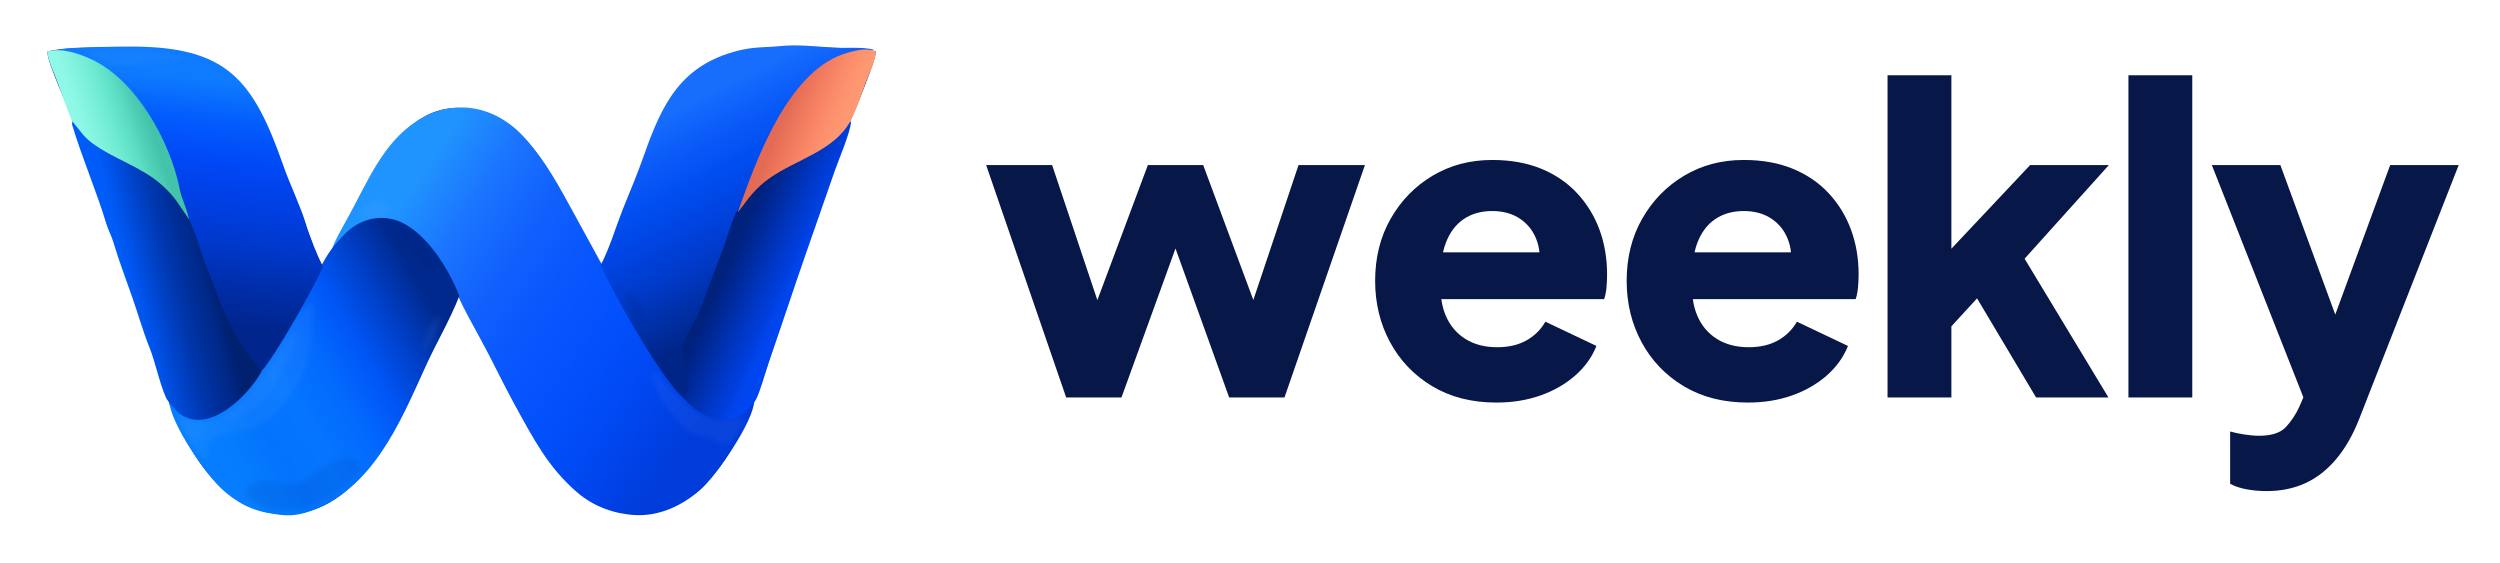
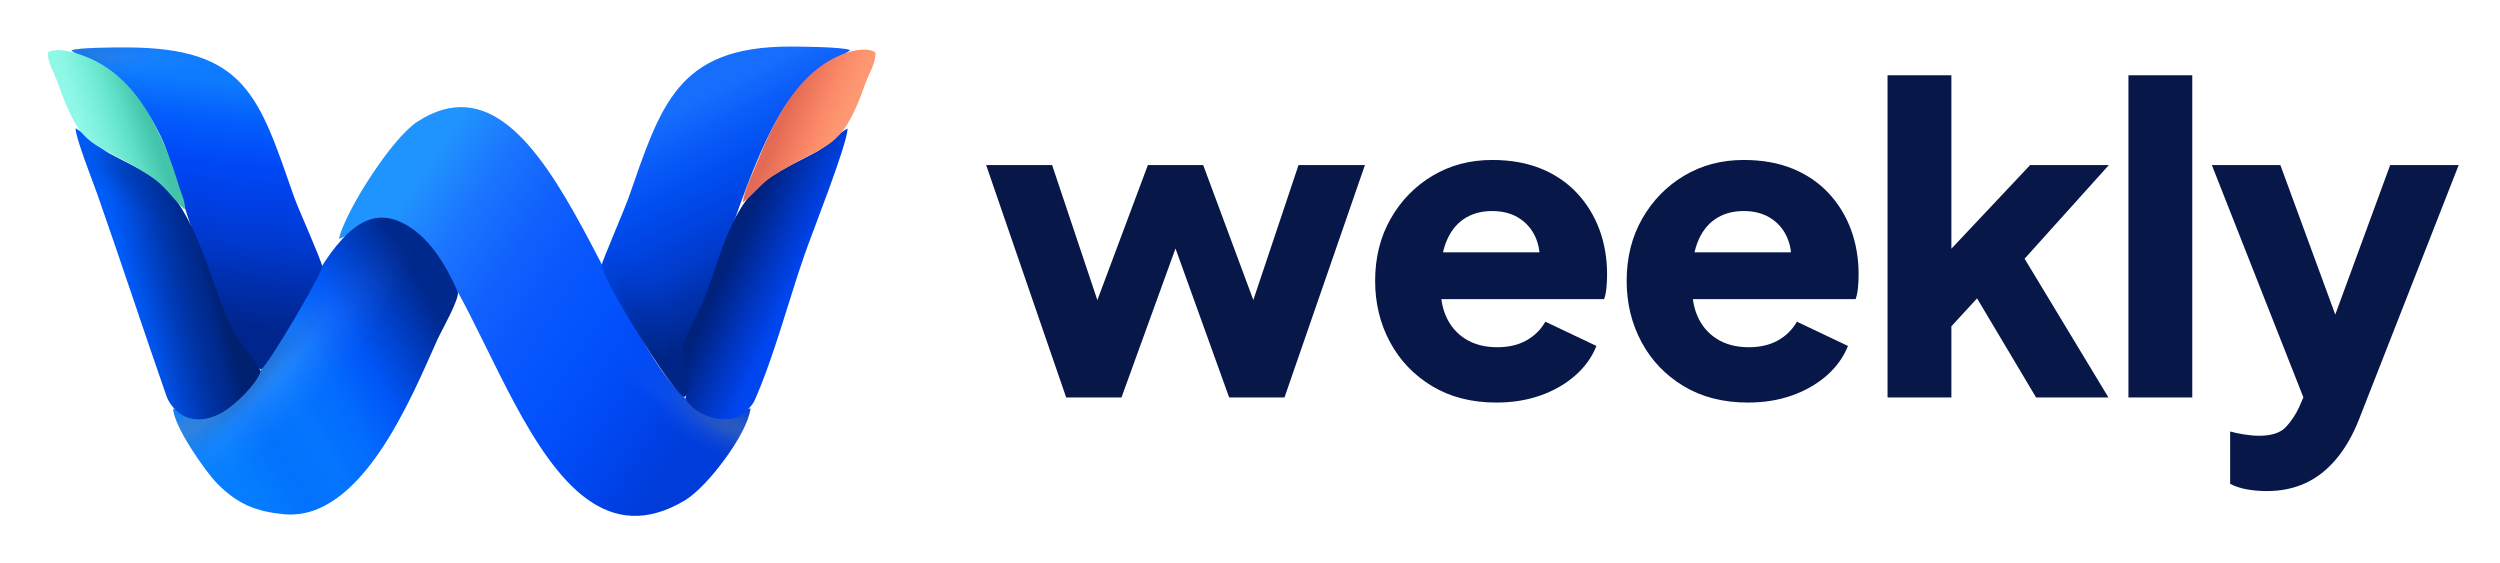
<svg xmlns="http://www.w3.org/2000/svg" viewBox="-60 -579 3642 820" role="img" aria-label="weekly">
  <g transform="translate(-192.66 -975.22) scale(1.2844)">
    <defs>
      <linearGradient id="face1" gradientUnits="userSpaceOnUse" x1="1015.5" y1="673.8" x2="605.8" y2="402.0">
        <stop offset="0.000" stop-color="#003cda" />
        <stop offset="0.071" stop-color="#003cda" />
        <stop offset="0.214" stop-color="#0046ef" />
        <stop offset="0.357" stop-color="#0250fc" />
        <stop offset="0.500" stop-color="#0856fd" />
        <stop offset="0.643" stop-color="#1160fd" />
        <stop offset="0.786" stop-color="#1b75fe" />
        <stop offset="0.929" stop-color="#2094fe" />
        <stop offset="1.000" stop-color="#2094fe" />
      </linearGradient>
+       <radialGradient id="face1-s0" gradientUnits="userSpaceOnUse" cx="934.3" cy="792.0" r="152.6" gradientTransform="translate(934.3 792.0) rotate(-144.8) scale(1 0.288) translate(-934.3 -792.0)">
+         <stop offset="0.00" stop-color="#9cd0ff" stop-opacity="0.126" />
+         <stop offset="0.20" stop-color="#9cd0ff" stop-opacity="0.111" />
+         <stop offset="0.40" stop-color="#9cd0ff" stop-opacity="0.076" />
+         <stop offset="0.60" stop-color="#9cd0ff" stop-opacity="0.041" />
+         <stop offset="0.80" stop-color="#9cd0ff" stop-opacity="0.017" />
+         <stop offset="1.00" stop-color="#9cd0ff" stop-opacity="0.000" />
+       </radialGradient>
+       <radialGradient id="face1-s1" gradientUnits="userSpaceOnUse" cx="943.7" cy="798.3" r="70.3" gradientTransform="translate(943.7 798.3) rotate(-141.3) scale(1 0.604) translate(-943.7 -798.3)">
+         <stop offset="0.00" stop-color="#00103a" stop-opacity="0.156" />
+         <stop offset="0.20" stop-color="#00103a" stop-opacity="0.137" />
+         <stop offset="0.40" stop-color="#00103a" stop-opacity="0.094" />
+         <stop offset="0.60" stop-color="#00103a" stop-opacity="0.050" />
+         <stop offset="0.80" stop-color="#00103a" stop-opacity="0.021" />
+         <stop offset="1.00" stop-color="#00103a" stop-opacity="0.000" />
+       </radialGradient>
+       <radialGradient id="face1-s2" gradientUnits="userSpaceOnUse" cx="936.3" cy="791.3" r="89.8" gradientTransform="translate(936.3 791.3) rotate(-167.3) scale(1 0.364) translate(-936.3 -791.3)">
+         <stop offset="0.00" stop-color="#9cd0ff" stop-opacity="0.116" />
+         <stop offset="0.20" stop-color="#9cd0ff" stop-opacity="0.102" />
+         <stop offset="0.40" stop-color="#9cd0ff" stop-opacity="0.070" />
+         <stop offset="0.60" stop-color="#9cd0ff" stop-opacity="0.037" />
+         <stop offset="0.80" stop-color="#9cd0ff" stop-opacity="0.016" />
+         <stop offset="1.00" stop-color="#9cd0ff" stop-opacity="0.000" />
+       </radialGradient>
+       <radialGradient id="face1-s3" gradientUnits="userSpaceOnUse" cx="915.0" cy="781.3" r="67.1" gradientTransform="translate(915.0 781.3) rotate(-153.6) scale(1 0.333) translate(-915.0 -781.3)">
+         <stop offset="0.00" stop-color="#00103a" stop-opacity="0.181" />
+         <stop offset="0.20" stop-color="#00103a" stop-opacity="0.160" />
+         <stop offset="0.40" stop-color="#00103a" stop-opacity="0.110" />
+         <stop offset="0.60" stop-color="#00103a" stop-opacity="0.059" />
+         <stop offset="0.80" stop-color="#00103a" stop-opacity="0.025" />
+         <stop offset="1.00" stop-color="#00103a" stop-opacity="0.000" />
+       </radialGradient>
+       <radialGradient id="face1-s4" gradientUnits="userSpaceOnUse" cx="933.0" cy="791.3" r="135.0" gradientTransform="translate(933.0 791.3) rotate(-153.3) scale(1 0.155) translate(-933.0 -791.3)">
+         <stop offset="0.00" stop-color="#9cd0ff" stop-opacity="0.102" />
+         <stop offset="0.20" stop-color="#9cd0ff" stop-opacity="0.090" />
+         <stop offset="0.40" stop-color="#9cd0ff" stop-opacity="0.062" />
+         <stop offset="0.60" stop-color="#9cd0ff" stop-opacity="0.033" />
+         <stop offset="0.80" stop-color="#9cd0ff" stop-opacity="0.014" />
+         <stop offset="1.00" stop-color="#9cd0ff" stop-opacity="0.000" />
+       </radialGradient>
      <clipPath id="c_face1">
-         <path d="M479.4 592.5C484.3 589.9 488.9 582.3 493.3 577.3C508.0 561.1 527.9 554.1 549.3 558.4C563.2 561.2 584.2 579.4 592.1 590.7C603.8 607.4 614.3 625.4 622.7 644.0C629.5 659.1 640.0 677.9 648.1 692.7C661.4 716.9 673.3 742.3 686.7 766.7C707.8 804.9 724.4 838.5 758.7 867.6C776.9 883.1 800.4 891.5 824.0 892.7C851.8 894.1 878.3 881.4 898.7 863.0C916.1 847.3 958.7 785.5 958.7 762.9C946.3 771.6 947.5 781.6 926.3 782.7C906.8 783.6 888.0 769.1 875.7 755.3C848.3 725.0 829.6 688.2 810.1 652.7C791.8 619.4 773.7 586.0 755.4 552.7C737.6 520.4 723.3 492.5 698.3 464.7C665.4 428.1 617.4 418.9 575.7 446.0C537.4 470.9 520.0 515.0 498.9 553.3C493.8 562.7 481.6 583.6 479.4 592.5Z" />
+         <path d="M488.0 579.2C508.9 573.3 512.8 549.6 550.0 558.9C650.7 584.1 704.8 981.2 880.3 875.9C906.0 860.4 950.6 801.2 954.6 771.7C940.8 775.1 935.8 786.8 915.7 781.7C802.0 753.3 734.9 343.6 576.7 446.5C547.8 465.2 496.1 546.1 487.7 578.9Z" />
      </clipPath>
      <linearGradient id="face2" gradientUnits="userSpaceOnUse" x1="179.2" y1="-104.3" x2="-108.6" y2="63.2">
        <stop offset="0.000" stop-color="#00298e" />
        <stop offset="0.071" stop-color="#00298e" />
        <stop offset="0.214" stop-color="#003fc7" />
        <stop offset="0.357" stop-color="#0056f6" />
        <stop offset="0.500" stop-color="#036bfe" />
        <stop offset="0.643" stop-color="#0575fe" />
        <stop offset="0.786" stop-color="#0373fd" />
        <stop offset="0.929" stop-color="#057dfe" />
        <stop offset="1.000" stop-color="#057dfe" />
      </linearGradient>
+       <radialGradient id="face2-s0" gradientUnits="userSpaceOnUse" cx="404.7" cy="739.3" r="229.4" gradientTransform="translate(404.7 739.3) rotate(135.9) scale(1 0.252) translate(-404.7 -739.3)">
+         <stop offset="0.00" stop-color="#9cd0ff" stop-opacity="0.173" />
+         <stop offset="0.20" stop-color="#9cd0ff" stop-opacity="0.152" />
+         <stop offset="0.40" stop-color="#9cd0ff" stop-opacity="0.105" />
+         <stop offset="0.60" stop-color="#9cd0ff" stop-opacity="0.056" />
+         <stop offset="0.80" stop-color="#9cd0ff" stop-opacity="0.023" />
+         <stop offset="1.00" stop-color="#9cd0ff" stop-opacity="0.000" />
+       </radialGradient>
+       <radialGradient id="face2-s1" gradientUnits="userSpaceOnUse" cx="387.0" cy="744.7" r="132.2" gradientTransform="translate(387.0 744.7) rotate(132.2) scale(1 0.178) translate(-387.0 -744.7)">
+         <stop offset="0.00" stop-color="#00103a" stop-opacity="0.182" />
+         <stop offset="0.20" stop-color="#00103a" stop-opacity="0.160" />
+         <stop offset="0.40" stop-color="#00103a" stop-opacity="0.110" />
+         <stop offset="0.60" stop-color="#00103a" stop-opacity="0.059" />
+         <stop offset="0.80" stop-color="#00103a" stop-opacity="0.025" />
+         <stop offset="1.00" stop-color="#00103a" stop-opacity="0.000" />
+       </radialGradient>
+       <radialGradient id="face2-s2" gradientUnits="userSpaceOnUse" cx="317.0" cy="792.0" r="227.3" gradientTransform="translate(317.0 792.0) rotate(137.4) scale(1 0.156) translate(-317.0 -792.0)">
+         <stop offset="0.00" stop-color="#9cd0ff" stop-opacity="0.116" />
+         <stop offset="0.20" stop-color="#9cd0ff" stop-opacity="0.103" />
+         <stop offset="0.40" stop-color="#9cd0ff" stop-opacity="0.070" />
+         <stop offset="0.60" stop-color="#9cd0ff" stop-opacity="0.038" />
+         <stop offset="0.80" stop-color="#9cd0ff" stop-opacity="0.016" />
+         <stop offset="1.00" stop-color="#9cd0ff" stop-opacity="0.000" />
+       </radialGradient>
+       <radialGradient id="face2-s3" gradientUnits="userSpaceOnUse" cx="331.0" cy="780.0" r="140.8" gradientTransform="translate(331.0 780.0) rotate(136.1) scale(1 0.209) translate(-331.0 -780.0)">
+         <stop offset="0.00" stop-color="#00103a" stop-opacity="0.200" />
+         <stop offset="0.20" stop-color="#00103a" stop-opacity="0.176" />
+         <stop offset="0.40" stop-color="#00103a" stop-opacity="0.121" />
+         <stop offset="0.60" stop-color="#00103a" stop-opacity="0.065" />
+         <stop offset="0.80" stop-color="#00103a" stop-opacity="0.027" />
+         <stop offset="1.00" stop-color="#00103a" stop-opacity="0.000" />
+       </radialGradient>
+       <radialGradient id="face2-s4" gradientUnits="userSpaceOnUse" cx="318.3" cy="792.7" r="183.5" gradientTransform="translate(318.3 792.7) rotate(143.4) scale(1 0.166) translate(-318.3 -792.7)">
+         <stop offset="0.00" stop-color="#9cd0ff" stop-opacity="0.166" />
+         <stop offset="0.20" stop-color="#9cd0ff" stop-opacity="0.147" />
+         <stop offset="0.40" stop-color="#9cd0ff" stop-opacity="0.101" />
+         <stop offset="0.60" stop-color="#9cd0ff" stop-opacity="0.054" />
+         <stop offset="0.80" stop-color="#9cd0ff" stop-opacity="0.023" />
+         <stop offset="1.00" stop-color="#9cd0ff" stop-opacity="0.000" />
+       </radialGradient>
      <clipPath id="c_face2">
-         <path d="M294.7 762.0C296.6 788.6 336.6 847.8 357.7 865.7C379.4 884.2 396.8 889.9 424.3 892.7C434.6 893.7 444.8 891.9 454.3 888.5C525.0 863.8 556.3 789.9 585.1 726.0C597.2 699.1 613.9 671.1 624.3 644.0C612.5 614.0 587.8 573.8 558.0 560.4C536.6 550.8 512.9 556.2 496.0 572.3C490.8 577.3 481.9 587.3 477.9 593.0C450.1 632.6 379.0 809.2 315.0 780.4C304.2 775.6 302.1 769.3 295.0 761.9Z" />
+         <path d="M299.7 772.1C300.3 791.3 335.8 843.1 350.0 857.3C372.8 880.2 393.3 888.5 424.7 891.7C513.1 900.5 569.9 759.3 599.4 693.7C603.8 683.8 625.6 646.1 622.4 639.0C608.7 608.6 588.9 574.3 557.3 560.1C467.2 519.5 428.8 750.6 341.7 781.1C320.1 788.7 313.1 774.6 299.7 772.1Z" />
      </clipPath>
      <linearGradient id="face3" gradientUnits="userSpaceOnUse" x1="477.2" y1="932.0" x2="346.5" y2="676.8">
        <stop offset="0.000" stop-color="#002588" />
        <stop offset="0.071" stop-color="#002588" />
        <stop offset="0.214" stop-color="#0030a9" />
        <stop offset="0.357" stop-color="#003bcb" />
        <stop offset="0.500" stop-color="#0044e2" />
        <stop offset="0.643" stop-color="#014ff1" />
        <stop offset="0.786" stop-color="#0b5cf9" />
        <stop offset="0.929" stop-color="#176efd" />
        <stop offset="1.000" stop-color="#176efd" />
      </linearGradient>
+       <radialGradient id="face3-s0" gradientUnits="userSpaceOnUse" cx="827.3" cy="665.0" r="92.5" gradientTransform="translate(827.3 665.0) rotate(64.7) scale(1 0.352) translate(-827.3 -665.0)">
+         <stop offset="0.00" stop-color="#00103a" stop-opacity="0.112" />
+         <stop offset="0.20" stop-color="#00103a" stop-opacity="0.099" />
+         <stop offset="0.40" stop-color="#00103a" stop-opacity="0.068" />
+         <stop offset="0.60" stop-color="#00103a" stop-opacity="0.036" />
+         <stop offset="0.80" stop-color="#00103a" stop-opacity="0.015" />
+         <stop offset="1.00" stop-color="#00103a" stop-opacity="0.000" />
+       </radialGradient>
      <clipPath id="c_face3">
-         <path d="M784.7 609.0C796.6 637.7 857.9 746.6 880.3 760.9C882.9 757.1 885.9 752.2 886.6 747.3C887.0 744.7 880.0 704.7 878.9 701.3C888.1 679.1 900.3 659.1 908.7 635.3C919.1 605.5 931.8 575.5 942.1 546.0C959.9 495.3 988.4 419.0 1032.0 386.3C1042.8 378.2 1059.9 368.1 1073.3 366.1C1080.2 365.0 1087.5 366.3 1094.5 364.9C1081.4 361.0 1058.2 363.8 1043.7 362.3C1026.9 360.7 1005.9 359.0 989.0 360.7C971.9 362.4 958.5 361.4 941.0 365.8C875.7 382.1 854.3 425.9 833.8 484.3C826.6 504.9 817.7 526.0 809.5 546.3C801.6 566.3 794.6 590.3 784.7 609.0Z" />
+         <path d="M879.3 758.9C898.1 745.4 872.2 712.4 882.1 694.3C926.0 614.4 954.3 466.1 1013.0 404.3C1023.0 393.9 1033.6 383.6 1046.3 376.6C1053.4 372.7 1061.8 370.5 1067.6 365.3C1059.7 361.7 1011.5 361.3 999.3 361.3C871.0 361.3 852.8 428.2 815.8 534.0C812.4 543.8 785.8 606.1 785.7 609.0C785.0 622.4 863.7 750.8 879.0 758.9Z" />
      </clipPath>
      <linearGradient id="face4" gradientUnits="userSpaceOnUse" x1="-34.9" y1="337.3" x2="-67.9" y2="656.0">
        <stop offset="0.000" stop-color="#0e7bfe" />
        <stop offset="0.071" stop-color="#0e7bfe" />
        <stop offset="0.214" stop-color="#035cfd" />
        <stop offset="0.357" stop-color="#0048f6" />
        <stop offset="0.500" stop-color="#003fe3" />
        <stop offset="0.643" stop-color="#0038cb" />
        <stop offset="0.786" stop-color="#002eaa" />
        <stop offset="0.929" stop-color="#00258d" />
        <stop offset="1.000" stop-color="#00258d" />
      </linearGradient>
+       <radialGradient id="face4-s0" gradientUnits="userSpaceOnUse" cx="227.7" cy="371.3" r="124.9" gradientTransform="translate(227.7 371.3) rotate(-177.9) scale(1 0.176) translate(-227.7 -371.3)">
+         <stop offset="0.00" stop-color="#9cd0ff" stop-opacity="0.103" />
+         <stop offset="0.20" stop-color="#9cd0ff" stop-opacity="0.091" />
+         <stop offset="0.40" stop-color="#9cd0ff" stop-opacity="0.063" />
+         <stop offset="0.60" stop-color="#9cd0ff" stop-opacity="0.034" />
+         <stop offset="0.80" stop-color="#9cd0ff" stop-opacity="0.014" />
+         <stop offset="1.00" stop-color="#9cd0ff" stop-opacity="0.000" />
+       </radialGradient>
+       <radialGradient id="face4-s1" gradientUnits="userSpaceOnUse" cx="198.3" cy="372.7" r="80.5" gradientTransform="translate(198.3 372.7) rotate(174.8) scale(1 0.324) translate(-198.3 -372.7)">
+         <stop offset="0.00" stop-color="#00103a" stop-opacity="0.139" />
+         <stop offset="0.20" stop-color="#00103a" stop-opacity="0.123" />
+         <stop offset="0.40" stop-color="#00103a" stop-opacity="0.084" />
+         <stop offset="0.60" stop-color="#00103a" stop-opacity="0.045" />
+         <stop offset="0.80" stop-color="#00103a" stop-opacity="0.019" />
+         <stop offset="1.00" stop-color="#00103a" stop-opacity="0.000" />
+       </radialGradient>
+       <radialGradient id="face4-s2" gradientUnits="userSpaceOnUse" cx="216.3" cy="370.7" r="46.6" gradientTransform="translate(216.3 370.7) rotate(-172.1) scale(1 0.395) translate(-216.3 -370.7)">
+         <stop offset="0.00" stop-color="#9cd0ff" stop-opacity="0.069" />
+         <stop offset="0.20" stop-color="#9cd0ff" stop-opacity="0.061" />
+         <stop offset="0.40" stop-color="#9cd0ff" stop-opacity="0.042" />
+         <stop offset="0.60" stop-color="#9cd0ff" stop-opacity="0.022" />
+         <stop offset="0.80" stop-color="#9cd0ff" stop-opacity="0.009" />
+         <stop offset="1.00" stop-color="#9cd0ff" stop-opacity="0.000" />
+       </radialGradient>
      <clipPath id="c_face4">
-         <path d="M169.5 365.0C174.9 367.0 178.9 366.4 183.7 367.9C199.3 372.6 212.4 377.5 225.7 387.5C274.4 424.0 293.7 477.6 310.5 533.3C312.8 541.1 314.6 552.4 317.0 559.3C330.8 598.6 347.5 650.7 367.3 686.7C375.1 701.0 386.3 720.5 400.0 729.2C414.7 713.6 460.6 632.6 469.6 611.0C463.4 598.9 454.3 576.3 450.5 563.3C444.1 542.1 432.1 517.7 424.5 496.0C390.2 398.0 360.3 361.3 251.7 361.3C239.8 361.3 175.1 361.8 169.5 365.0Z" />
+         <path d="M184.1 365.7C190.3 370.9 200.2 373.2 208.0 376.7C229.0 386.2 248.7 404.6 261.8 423.3C273.2 439.7 284.8 458.4 291.5 477.3C308.0 524.5 359.1 709.5 399.3 727.6C407.5 723.0 469.3 617.5 468.7 610.7C468.0 603.8 441.6 545.4 437.0 532.3C397.0 417.9 382.4 362.3 246.3 362.3C235.0 362.3 191.4 362.3 184.1 365.7Z" />
      </clipPath>
      <linearGradient id="face5" gradientUnits="userSpaceOnUse" x1="199.4" y1="-47.1" x2="85.5" y2="-20.2">
        <stop offset="0.000" stop-color="#002070" />
        <stop offset="0.071" stop-color="#002070" />
        <stop offset="0.214" stop-color="#00298a" />
        <stop offset="0.357" stop-color="#002f9b" />
        <stop offset="0.500" stop-color="#0038b0" />
        <stop offset="0.643" stop-color="#0043c9" />
        <stop offset="0.786" stop-color="#0050e4" />
        <stop offset="0.929" stop-color="#005cf9" />
        <stop offset="1.000" stop-color="#005cf9" />
      </linearGradient>
+       <radialGradient id="face5-s0" gradientUnits="userSpaceOnUse" cx="238.7" cy="502.7" r="75.2" gradientTransform="translate(238.7 502.7) rotate(-146.0) scale(1 0.421) translate(-238.7 -502.7)">
+         <stop offset="0.00" stop-color="#00103a" stop-opacity="0.139" />
+         <stop offset="0.20" stop-color="#00103a" stop-opacity="0.123" />
+         <stop offset="0.40" stop-color="#00103a" stop-opacity="0.084" />
+         <stop offset="0.60" stop-color="#00103a" stop-opacity="0.045" />
+         <stop offset="0.80" stop-color="#00103a" stop-opacity="0.019" />
+         <stop offset="1.00" stop-color="#00103a" stop-opacity="0.000" />
+       </radialGradient>
      <clipPath id="c_face5">
-         <path d="M185.7 446.7C185.5 447.8 184.3 447.3 185.2 450.3C196.4 487.8 212.6 524.8 223.9 562.3C225.8 568.8 229.9 576.5 231.8 583.0C238.2 604.3 246.1 625.3 253.5 646.3C260.0 664.9 265.4 684.1 272.7 702.3C279.9 720.3 284.0 742.8 291.9 760.3C292.9 762.5 302.2 773.4 304.3 775.3C337.4 805.1 385.4 757.1 400.3 729.0C372.2 698.1 359.2 670.5 345.5 631.3C341.3 619.5 335.1 606.4 331.5 594.7C325.1 573.2 316.2 548.2 301.0 531.3C273.5 500.8 247.7 496.4 216.0 475.8C208.4 470.8 201.4 464.8 195.3 458.0C190.9 453.1 191.3 450.8 185.7 446.7Z" />
+         <path d="M189.0 454.1C189.0 465.0 209.1 515.6 214.1 530.0C240.7 605.8 265.7 682.2 292.2 758.0C294.0 763.1 297.4 768.0 301.0 772.0C316.7 789.4 340.5 786.1 358.3 774.5C371.2 766.2 394.2 744.2 399.0 729.7C392.6 715.5 372.9 696.3 363.6 675.7C341.1 625.7 324.7 545.5 281.7 513.2C264.7 500.5 245.5 492.4 227.0 482.3C215.1 475.7 195.4 456.6 189.0 454.1Z" />
      </clipPath>
      <linearGradient id="face6" gradientUnits="userSpaceOnUse" x1="1076.6" y1="482.9" x2="993.6" y2="445.7">
        <stop offset="0.000" stop-color="#0046f0" />
        <stop offset="0.071" stop-color="#0046f0" />
        <stop offset="0.214" stop-color="#003fde" />
        <stop offset="0.357" stop-color="#0039cb" />
        <stop offset="0.500" stop-color="#0033b8" />
        <stop offset="0.643" stop-color="#002da4" />
        <stop offset="0.786" stop-color="#002790" />
        <stop offset="0.929" stop-color="#00217c" />
        <stop offset="1.000" stop-color="#00217c" />
      </linearGradient>
-       <clipPath id="c_face6">
-         <path d="M877.0 700.7C878.2 705.4 885.3 744.0 884.9 746.7C884.2 751.6 881.3 756.1 879.5 760.7C895.1 779.8 928.0 794.6 949.3 775.3C950.7 774.1 960.0 763.2 960.6 762.0C966.2 750.9 971.2 731.2 975.5 718.7C989.3 679.4 1002.1 639.9 1015.8 600.7C1027.3 567.8 1038.7 534.9 1050.2 502.0C1055.5 486.9 1067.1 460.7 1068.8 446.1C1059.6 452.5 1053.8 465.0 1041.3 473.1C1012.2 492.1 978.6 502.0 954.7 528.7C950.7 533.1 940.4 546.0 937.6 550.7C935.0 555.0 927.7 578.1 925.5 584.7C917.7 606.8 908.6 628.5 900.8 650.7C894.7 668.1 884.8 684.0 877.0 700.7Z" />
-       </clipPath>
      <linearGradient id="mint" gradientUnits="userSpaceOnUse" x1="115.1" y1="-38.9" x2="32.3" y2="-10.9">
        <stop offset="0.000" stop-color="#42c3aa" />
        <stop offset="0.071" stop-color="#42c3aa" />
        <stop offset="0.214" stop-color="#4fd0b6" />
        <stop offset="0.357" stop-color="#5cddc4" />
        <stop offset="0.500" stop-color="#6ae7cf" />
        <stop offset="0.643" stop-color="#77eed8" />
        <stop offset="0.786" stop-color="#84f3df" />
        <stop offset="0.929" stop-color="#8ff8e6" />
        <stop offset="1.000" stop-color="#8ff8e6" />
      </linearGradient>
-       <clipPath id="c_mint">
-         <path d="M157.1 367.0C156.6 374.9 165.9 394.1 169.0 403.0C171.1 409.0 183.6 444.2 185.9 446.9C193.0 455.2 198.1 463.5 207.3 470.4C232.4 489.2 263.8 497.5 287.3 518.7C302.6 532.4 306.9 542.0 317.7 557.3C315.4 546.1 309.1 532.7 307.1 522.7C296.4 469.1 257.7 398.6 206.0 375.3C191.8 368.9 172.7 362.5 157.4 366.7Z" />
-       </clipPath>
      <linearGradient id="coral" gradientUnits="userSpaceOnUse" x1="1063.5" y1="447.5" x2="996.1" y2="419.1">
        <stop offset="0.000" stop-color="#fd9872" />
        <stop offset="0.071" stop-color="#fd9872" />
        <stop offset="0.214" stop-color="#fd916e" />
        <stop offset="0.357" stop-color="#fb8b6a" />
        <stop offset="0.500" stop-color="#f78365" />
        <stop offset="0.643" stop-color="#f17b5f" />
        <stop offset="0.786" stop-color="#ea7359" />
        <stop offset="0.929" stop-color="#e36b55" />
        <stop offset="1.000" stop-color="#e36b55" />
      </linearGradient>
-       <clipPath id="c_coral">
-         <path d="M940.5 548.9C952.8 533.0 959.1 522.5 976.7 510.2C1006.4 489.4 1049.3 479.6 1067.8 446.0C1073.7 435.2 1080.3 416.0 1084.5 404.0C1087.9 394.4 1097.5 375.4 1096.5 366.7C1085.8 362.0 1070.1 366.2 1059.3 370.0C996.0 392.2 960.9 490.1 940.3 548.8Z" />
-       </clipPath>
-       <filter id="hair" x="-5%" y="-5%" width="110%" height="110%">
-         <feGaussianBlur stdDeviation="0.6" />
-       </filter>
-       <filter id="soft" x="-5%" y="-5%" width="110%" height="110%">
-         <feGaussianBlur stdDeviation="3" />
-       </filter>
    </defs>
-     <path fill="#0b2f9a" d="M785.7 608.4C778.3 599.7 769.6 580.6 763.6 569.7C749.1 543.4 735.2 516.9 718.8 491.7C699.0 461.2 674.4 439.7 638.7 432.6C545.8 414.0 508.3 552.6 469.0 610.1C460.1 596.9 456.1 576.8 449.1 562.7C442.8 550.1 436.4 531.6 431.7 518.0C395.8 415.6 375.7 362.3 254.3 362.3C233.7 362.3 173.1 361.5 157.1 367.0C156.3 379.9 181.6 430.1 185.8 447.0C189.3 460.9 194.7 474.1 199.5 487.7C210.5 519.3 221.6 550.8 232.7 582.3C244.4 615.9 257.0 651.0 267.2 685.0C268.8 690.5 272.3 697.1 273.9 702.3C282.2 730.0 291.9 759.3 303.7 785.7C314.7 810.0 328.5 834.9 347.0 854.3C381.6 890.8 430.4 904.2 475.7 879.3C547.2 839.9 584.8 714.3 623.7 644.4C632.0 656.8 637.7 671.4 644.9 684.7C677.7 744.3 720.6 853.7 784.0 882.3C828.6 902.3 872.9 889.5 906.0 854.7C926.0 833.6 940.1 807.0 951.9 780.7C965.4 750.8 978.4 710.3 987.9 678.7C991.1 667.8 996.5 656.3 999.8 645.3C1013.5 599.7 1031.3 553.2 1047.1 508.0C1051.2 496.5 1056.7 483.3 1060.1 472.0C1062.5 464.2 1066.4 448.6 1069.3 442.0C1074.5 430.5 1097.5 375.2 1096.5 366.7C1090.0 363.3 1017.4 361.3 1004.7 361.3C904.4 361.3 867.9 390.0 834.8 484.7C826.9 507.2 816.4 529.6 808.5 552.0C803.3 566.8 793.6 596.1 785.7 608.4Z" />
-     <path fill="url(#face1)" d="M479.4 592.5C484.3 589.9 488.9 582.3 493.3 577.3C508.0 561.1 527.9 554.1 549.3 558.4C563.2 561.2 584.2 579.4 592.1 590.7C603.8 607.4 614.3 625.4 622.7 644.0C629.5 659.1 640.0 677.9 648.1 692.7C661.4 716.9 673.3 742.3 686.7 766.7C707.8 804.9 724.4 838.5 758.7 867.6C776.9 883.1 800.4 891.5 824.0 892.7C851.8 894.1 878.3 881.4 898.7 863.0C916.1 847.3 958.7 785.5 958.7 762.9C946.3 771.6 947.5 781.6 926.3 782.7C906.8 783.6 888.0 769.1 875.7 755.3C848.3 725.0 829.6 688.2 810.1 652.7C791.8 619.4 773.7 586.0 755.4 552.7C737.6 520.4 723.3 492.5 698.3 464.7C665.4 428.1 617.4 418.9 575.7 446.0C537.4 470.9 520.0 515.0 498.9 553.3C493.8 562.7 481.6 583.6 479.4 592.5Z" />
-     <g clip-path="url(#c_face1)">
-       <g filter="url(#soft)">
-         <path fill="#9cd0ff" fill-opacity="0.061" fill-rule="evenodd" d="M843.7 729.6C838.0 745.4 871.9 789.5 884.3 798.1C890.8 802.6 902.2 802.9 909.7 805.5C915.6 807.6 920.4 811.8 926.3 813.3C934.7 809.0 947.4 791.6 946.3 782.4C934.7 780.2 928.8 789.1 911.0 783.8C890.7 777.7 873.5 760.3 859.3 745.3C853.2 738.9 852.4 733.4 843.7 729.6ZM510.2 553.9C518.2 556.2 538.0 554.8 544.9 550.0C541.8 526.6 517.3 535.8 510.1 553.7Z" />
-       </g>
-       <g filter="url(#hair)" />
-     </g>
-     <path fill="url(#face2)" d="M294.7 762.0C296.6 788.6 336.6 847.8 357.7 865.7C379.4 884.2 396.8 889.9 424.3 892.7C434.6 893.7 444.8 891.9 454.3 888.5C525.0 863.8 556.3 789.9 585.1 726.0C597.2 699.1 613.9 671.1 624.3 644.0C612.5 614.0 587.8 573.8 558.0 560.4C536.6 550.8 512.9 556.2 496.0 572.3C490.8 577.3 481.9 587.3 477.9 593.0C450.1 632.6 379.0 809.2 315.0 780.4C304.2 775.6 302.1 769.3 295.0 761.9Z" />
-     <g clip-path="url(#c_face2)">
-       <g filter="url(#soft)">
-         <path fill="#9cd0ff" fill-opacity="0.064" fill-rule="evenodd" d="M583.3 707.4C590.8 701.1 605.1 677.6 602.3 666.8C590.1 667.2 583.6 697.3 583.1 707.2ZM305.3 779.8C302.4 791.1 327.0 826.6 337.3 830.5C342.5 820.0 334.0 815.3 344.7 805.7C351.6 799.4 384.7 797.3 394.0 793.1C415.7 783.3 441.4 748.5 449.1 726.3C452.3 717.4 456.0 692.4 457.0 682.3C457.8 673.9 459.7 657.4 457.6 649.8C448.4 654.2 442.4 665.7 436.8 674.3C415.9 706.4 378.6 773.3 341.3 784.5C326.5 788.9 316.0 779.1 305.3 779.8Z" />
-         <path fill="#9cd0ff" fill-opacity="0.048" fill-rule="evenodd" d="M309.0 784.1C309.0 791.9 318.0 807.0 325.3 810.6C327.7 807.8 336.8 794.3 338.1 791.3C335.1 790.0 311.8 784.2 309.0 784.1ZM354.5 785.6C376.2 786.7 403.6 764.2 415.0 746.7C418.6 741.2 419.3 734.4 422.4 728.7C429.4 715.9 442.2 698.9 438.7 683.6C428.9 688.6 417.1 711.4 410.5 721.7C394.3 746.6 374.7 765.0 354.5 785.6Z" />
-         <path fill="#00103a" fill-opacity="0.073" fill-rule="evenodd" d="M383.7 859.7C379.6 868.1 381.9 872.0 389.3 877.6C424.6 904.1 507.4 871.5 512.5 832.7C477.3 816.0 465.7 853.6 432.7 858.6C428.1 859.3 424.3 856.3 420.0 855.3C408.9 852.5 394.3 854.6 384.0 859.4ZM555.1 571.0C553.0 582.7 562.2 580.3 567.6 587.0C574.6 595.8 583.5 614.8 597.7 615.1C599.4 600.6 583.9 588.8 574.7 580.9C567.3 574.7 567.4 565.7 555.1 571.0Z" />
-       </g>
-       <g filter="url(#hair)" />
-     </g>
-     <path fill="url(#face3)" d="M784.7 609.0C796.6 637.7 857.9 746.6 880.3 760.9C882.9 757.1 885.9 752.2 886.6 747.3C887.0 744.7 880.0 704.7 878.9 701.3C888.1 679.1 900.3 659.1 908.7 635.3C919.1 605.5 931.8 575.5 942.1 546.0C959.9 495.3 988.4 419.0 1032.0 386.3C1042.8 378.2 1059.9 368.1 1073.3 366.1C1080.2 365.0 1087.5 366.3 1094.5 364.9C1081.4 361.0 1058.2 363.8 1043.7 362.3C1026.9 360.7 1005.9 359.0 989.0 360.7C971.9 362.4 958.5 361.4 941.0 365.8C875.7 382.1 854.3 425.9 833.8 484.3C826.6 504.9 817.7 526.0 809.5 546.3C801.6 566.3 794.6 590.3 784.7 609.0Z" />
-     <g clip-path="url(#c_face3)">
-       <g filter="url(#soft)">
-         <path fill="#00103a" fill-opacity="0.083" fill-rule="evenodd" d="M812.5 639.7C811.1 647.7 825.1 673.8 833.0 677.6C837.2 669.4 825.3 643.2 820.3 639.5C817.4 637.4 815.2 638.7 812.5 639.7Z" />
-       </g>
-       <g filter="url(#hair)" />
-     </g>
-     <path fill="url(#face4)" d="M169.5 365.0C174.9 367.0 178.9 366.4 183.7 367.9C199.3 372.6 212.4 377.5 225.7 387.5C274.4 424.0 293.7 477.6 310.5 533.3C312.8 541.1 314.6 552.4 317.0 559.3C330.8 598.6 347.5 650.7 367.3 686.7C375.1 701.0 386.3 720.5 400.0 729.2C414.7 713.6 460.6 632.6 469.6 611.0C463.4 598.9 454.3 576.3 450.5 563.3C444.1 542.1 432.1 517.7 424.5 496.0C390.2 398.0 360.3 361.3 251.7 361.3C239.8 361.3 175.1 361.8 169.5 365.0Z" />
-     <g clip-path="url(#c_face4)">
-       <g filter="url(#soft)">
-         <path fill="#9cd0ff" fill-opacity="0.055" fill-rule="evenodd" d="M202.1 368.0C207.5 373.4 224.0 380.9 232.0 381.7C246.5 383.1 297.1 378.8 311.8 375.9C297.6 364.3 219.0 360.6 202.2 367.7Z" />
-       </g>
-       <g filter="url(#hair)" />
-     </g>
-     <path fill="url(#face5)" d="M185.7 446.7C185.5 447.8 184.3 447.3 185.2 450.3C196.4 487.8 212.6 524.8 223.9 562.3C225.8 568.8 229.9 576.5 231.8 583.0C238.2 604.3 246.1 625.3 253.5 646.3C260.0 664.9 265.4 684.1 272.7 702.3C279.9 720.3 284.0 742.8 291.9 760.3C292.9 762.5 302.2 773.4 304.3 775.3C337.4 805.1 385.4 757.1 400.3 729.0C372.2 698.1 359.2 670.5 345.5 631.3C341.3 619.5 335.1 606.4 331.5 594.7C325.1 573.2 316.2 548.2 301.0 531.3C273.5 500.8 247.7 496.4 216.0 475.8C208.4 470.8 201.4 464.8 195.3 458.0C190.9 453.1 191.3 450.8 185.7 446.7Z" />
-     <path fill="url(#face6)" d="M877.0 700.7C878.2 705.4 885.3 744.0 884.9 746.7C884.2 751.6 881.3 756.1 879.5 760.7C895.1 779.8 928.0 794.6 949.3 775.3C950.7 774.1 960.0 763.2 960.6 762.0C966.2 750.9 971.2 731.2 975.5 718.7C989.3 679.4 1002.1 639.9 1015.8 600.7C1027.3 567.8 1038.7 534.9 1050.2 502.0C1055.5 486.9 1067.1 460.7 1068.8 446.1C1059.6 452.5 1053.8 465.0 1041.3 473.1C1012.2 492.1 978.6 502.0 954.7 528.7C950.7 533.1 940.4 546.0 937.6 550.7C935.0 555.0 927.7 578.1 925.5 584.7C917.7 606.8 908.6 628.5 900.8 650.7C894.7 668.1 884.8 684.0 877.0 700.7Z" />
-     <path fill="url(#mint)" d="M157.1 367.0C156.6 374.9 165.9 394.1 169.0 403.0C171.1 409.0 183.6 444.2 185.9 446.9C193.0 455.2 198.1 463.5 207.3 470.4C232.4 489.2 263.8 497.5 287.3 518.7C302.6 532.4 306.9 542.0 317.7 557.3C315.4 546.1 309.1 532.7 307.1 522.7C296.4 469.1 257.7 398.6 206.0 375.3C191.8 368.9 172.7 362.5 157.4 366.7Z" />
-     <path fill="url(#coral)" d="M940.5 548.9C952.8 533.0 959.1 522.5 976.7 510.2C1006.4 489.4 1049.3 479.6 1067.8 446.0C1073.7 435.2 1080.3 416.0 1084.5 404.0C1087.9 394.4 1097.5 375.4 1096.5 366.7C1085.8 362.0 1070.1 366.2 1059.3 370.0C996.0 392.2 960.9 490.1 940.3 548.8Z" />
+     <path id="face1-base" fill="url(#face1)" d="M488.0 579.2C508.9 573.3 512.8 549.6 550.0 558.9C650.7 584.1 704.8 981.2 880.3 875.9C906.0 860.4 950.6 801.2 954.6 771.7C940.8 775.1 935.8 786.8 915.7 781.7C802.0 753.3 734.9 343.6 576.7 446.5C547.8 465.2 496.1 546.1 487.7 578.9Z" />
+     <g id="face1-shading" clip-path="url(#c_face1)">
+       <rect x="751" y="609" width="366" height="366" fill="url(#face1-s0)" />
+       <rect x="859" y="714" width="169" height="169" fill="url(#face1-s1)" />
+       <rect x="829" y="684" width="215" height="215" fill="url(#face1-s2)" />
+       <rect x="834" y="701" width="161" height="161" fill="url(#face1-s3)" />
+       <rect x="771" y="629" width="324" height="324" fill="url(#face1-s4)" />
+     </g>
+     <path id="face2-base" fill="url(#face2)" d="M299.7 772.1C300.3 791.3 335.8 843.1 350.0 857.3C372.8 880.2 393.3 888.5 424.7 891.7C513.1 900.5 569.9 759.3 599.4 693.7C603.8 683.8 625.6 646.1 622.4 639.0C608.7 608.6 588.9 574.3 557.3 560.1C467.2 519.5 428.8 750.6 341.7 781.1C320.1 788.7 313.1 774.6 299.7 772.1Z" />
+     <g id="face2-shading" clip-path="url(#c_face2)">
+       <rect x="129" y="464" width="551" height="551" fill="url(#face2-s0)" />
+       <rect x="228" y="586" width="317" height="317" fill="url(#face2-s1)" />
+       <rect x="44" y="519" width="546" height="546" fill="url(#face2-s2)" />
+       <rect x="162" y="611" width="338" height="338" fill="url(#face2-s3)" />
+       <rect x="98" y="572" width="441" height="441" fill="url(#face2-s4)" />
+     </g>
+     <path id="face3-base" fill="url(#face3)" d="M879.3 758.9C898.1 745.4 872.2 712.4 882.1 694.3C926.0 614.4 954.3 466.1 1013.0 404.3C1023.0 393.9 1033.6 383.6 1046.3 376.6C1053.4 372.7 1061.8 370.5 1067.6 365.3C1059.7 361.7 1011.5 361.3 999.3 361.3C871.0 361.3 852.8 428.2 815.8 534.0C812.4 543.8 785.8 606.1 785.7 609.0C785.0 622.4 863.7 750.8 879.0 758.9Z" />
+     <g id="face3-shading" clip-path="url(#c_face3)">
+       <rect x="716" y="554" width="222" height="222" fill="url(#face3-s0)" />
+     </g>
+     <path id="face4-base" fill="url(#face4)" d="M184.1 365.7C190.3 370.9 200.2 373.2 208.0 376.7C229.0 386.2 248.7 404.6 261.8 423.3C273.2 439.7 284.8 458.4 291.5 477.3C308.0 524.5 359.1 709.5 399.3 727.6C407.5 723.0 469.3 617.5 468.7 610.7C468.0 603.8 441.6 545.4 437.0 532.3C397.0 417.9 382.4 362.3 246.3 362.3C235.0 362.3 191.4 362.3 184.1 365.7Z" />
+     <g id="face4-shading" clip-path="url(#c_face4)">
+       <rect x="78" y="221" width="300" height="300" fill="url(#face4-s0)" />
+       <rect x="102" y="276" width="193" height="193" fill="url(#face4-s1)" />
+       <rect x="160" y="315" width="112" height="112" fill="url(#face4-s2)" />
+     </g>
+     <path id="face5-base" fill="url(#face5)" d="M189.0 454.1C189.0 465.0 209.1 515.6 214.1 530.0C240.7 605.8 265.7 682.2 292.2 758.0C294.0 763.1 297.4 768.0 301.0 772.0C316.7 789.4 340.5 786.1 358.3 774.5C371.2 766.2 394.2 744.2 399.0 729.7C392.6 715.5 372.9 696.3 363.6 675.7C341.1 625.7 324.7 545.5 281.7 513.2C264.7 500.5 245.5 492.4 227.0 482.3C215.1 475.7 195.4 456.6 189.0 454.1Z" />
+     <g id="face5-shading" clip-path="url(#c_face5)">
+       <rect x="148" y="412" width="181" height="181" fill="url(#face5-s0)" />
+     </g>
+     <path id="face6-base" fill="url(#face6)" d="M880.7 760.7C892.8 782.0 933.6 794.1 951.6 773.0C954.0 770.2 957.1 767.0 958.7 763.7C980.7 714.7 998.0 648.4 1016.2 596.3C1025.3 570.3 1063.7 473.8 1064.7 454.4C1057.2 457.0 1041.0 474.3 1029.3 480.7C1012.2 490.1 994.4 497.9 978.0 508.5C931.7 538.6 921.3 599.1 901.8 648.0C898.5 656.1 878.0 697.5 877.7 700.7C876.6 711.6 884.5 732.0 885.0 742.0C885.3 748.7 881.5 754.3 880.7 760.7Z" />
+     <path id="mint-base" fill="url(#mint)" d="M157.9 367.7C156.4 378.0 164.6 390.5 168.0 400.3C197.3 484.0 207.4 465.1 272.7 507.5C291.8 520.0 297.9 532.8 312.7 546.2C314.0 537.7 309.0 528.6 306.5 520.3C288.4 459.9 257.6 389.4 191.3 369.5C181.1 366.4 168.0 363.0 158.1 367.4Z" />
+     <path id="coral-base" fill="url(#coral)" d="M946.1 537.8C957.6 529.6 966.3 516.9 978.7 508.9C1040.6 468.6 1056.5 484.0 1084.5 404.0C1088.4 392.8 1096.9 379.8 1096.3 368.0C1089.5 363.0 1075.5 364.7 1067.3 367.2C1009.7 384.5 980.8 445.4 960.2 497.0C955.1 509.7 947.5 524.1 945.9 537.6Z" />
  </g>
  <path fill="#071748" transform="translate(1369.8 0) scale(0.62)" d="M199 0 11 -546H166L298 -152L244 -153L391 -546H521L667 -153L613 -152L745 -546H901L712 0H582L430 -422H482L329 0ZM1210.0 12Q1123.0 12 1059.0 -26.5Q995.0 -65 960.0 -130.0Q925.0 -195 925.0 -274Q925.0 -356 961.5 -420.0Q998.0 -484 1060.0 -521.0Q1122.0 -558 1200.0 -558Q1265.0 -558 1315.0 -537.5Q1365.0 -517 1399.5 -480.0Q1434.0 -443 1452.0 -394.5Q1470.0 -346 1470.0 -289Q1470.0 -273 1468.5 -257.5Q1467.0 -242 1463.0 -231H1054.0V-341H1378.0L1307.0 -289Q1317.0 -332 1306.0 -365.5Q1295.0 -399 1267.5 -418.5Q1240.0 -438 1200.0 -438Q1161.0 -438 1133.0 -419.0Q1105.0 -400 1091.0 -363.0Q1077.0 -326 1080.0 -273Q1076.0 -227 1091.0 -192.0Q1106.0 -157 1137.0 -137.5Q1168.0 -118 1212.0 -118Q1252.0 -118 1280.5 -134.0Q1309.0 -150 1325.0 -178L1445.0 -121Q1429.0 -81 1394.5 -51.0Q1360.0 -21 1313.0 -4.5Q1266.0 12 1210.0 12ZM1801.0 12Q1714.0 12 1650.0 -26.5Q1586.0 -65 1551.0 -130.0Q1516.0 -195 1516.0 -274Q1516.0 -356 1552.5 -420.0Q1589.0 -484 1651.0 -521.0Q1713.0 -558 1791.0 -558Q1856.0 -558 1906.0 -537.5Q1956.0 -517 1990.5 -480.0Q2025.0 -443 2043.0 -394.5Q2061.0 -346 2061.0 -289Q2061.0 -273 2059.5 -257.5Q2058.0 -242 2054.0 -231H1645.0V-341H1969.0L1898.0 -289Q1908.0 -332 1897.0 -365.5Q1886.0 -399 1858.5 -418.5Q1831.0 -438 1791.0 -438Q1752.0 -438 1724.0 -419.0Q1696.0 -400 1682.0 -363.0Q1668.0 -326 1671.0 -273Q1667.0 -227 1682.0 -192.0Q1697.0 -157 1728.0 -137.5Q1759.0 -118 1803.0 -118Q1843.0 -118 1871.5 -134.0Q1900.0 -150 1916.0 -178L2036.0 -121Q2020.0 -81 1985.5 -51.0Q1951.0 -21 1904.0 -4.5Q1857.0 12 1801.0 12ZM2129.0 0V-757H2279.0V-272L2223.0 -290L2464.0 -546H2649.0L2451.0 -326L2648.0 0H2478.0L2313.0 -277L2400.0 -299L2233.0 -117L2279.0 -204V0ZM2695.0 0V-757H2845.0V0ZM3020.0 220Q2996.0 220 2973.5 216.0Q2951.0 212 2934.0 203V80Q2948.0 84 2967.0 87.0Q2986.0 90 3002.0 90Q3046.0 90 3065.0 69.5Q3084.0 49 3096.0 23L3133.0 -62L3131.0 63L2891.0 -546H3052.0L3211.0 -113H3151.0L3310.0 -546H3471.0L3237.0 51Q3215.0 107 3183.0 145.0Q3151.0 183 3110.5 201.5Q3070.0 220 3020.0 220Z" />
</svg>
